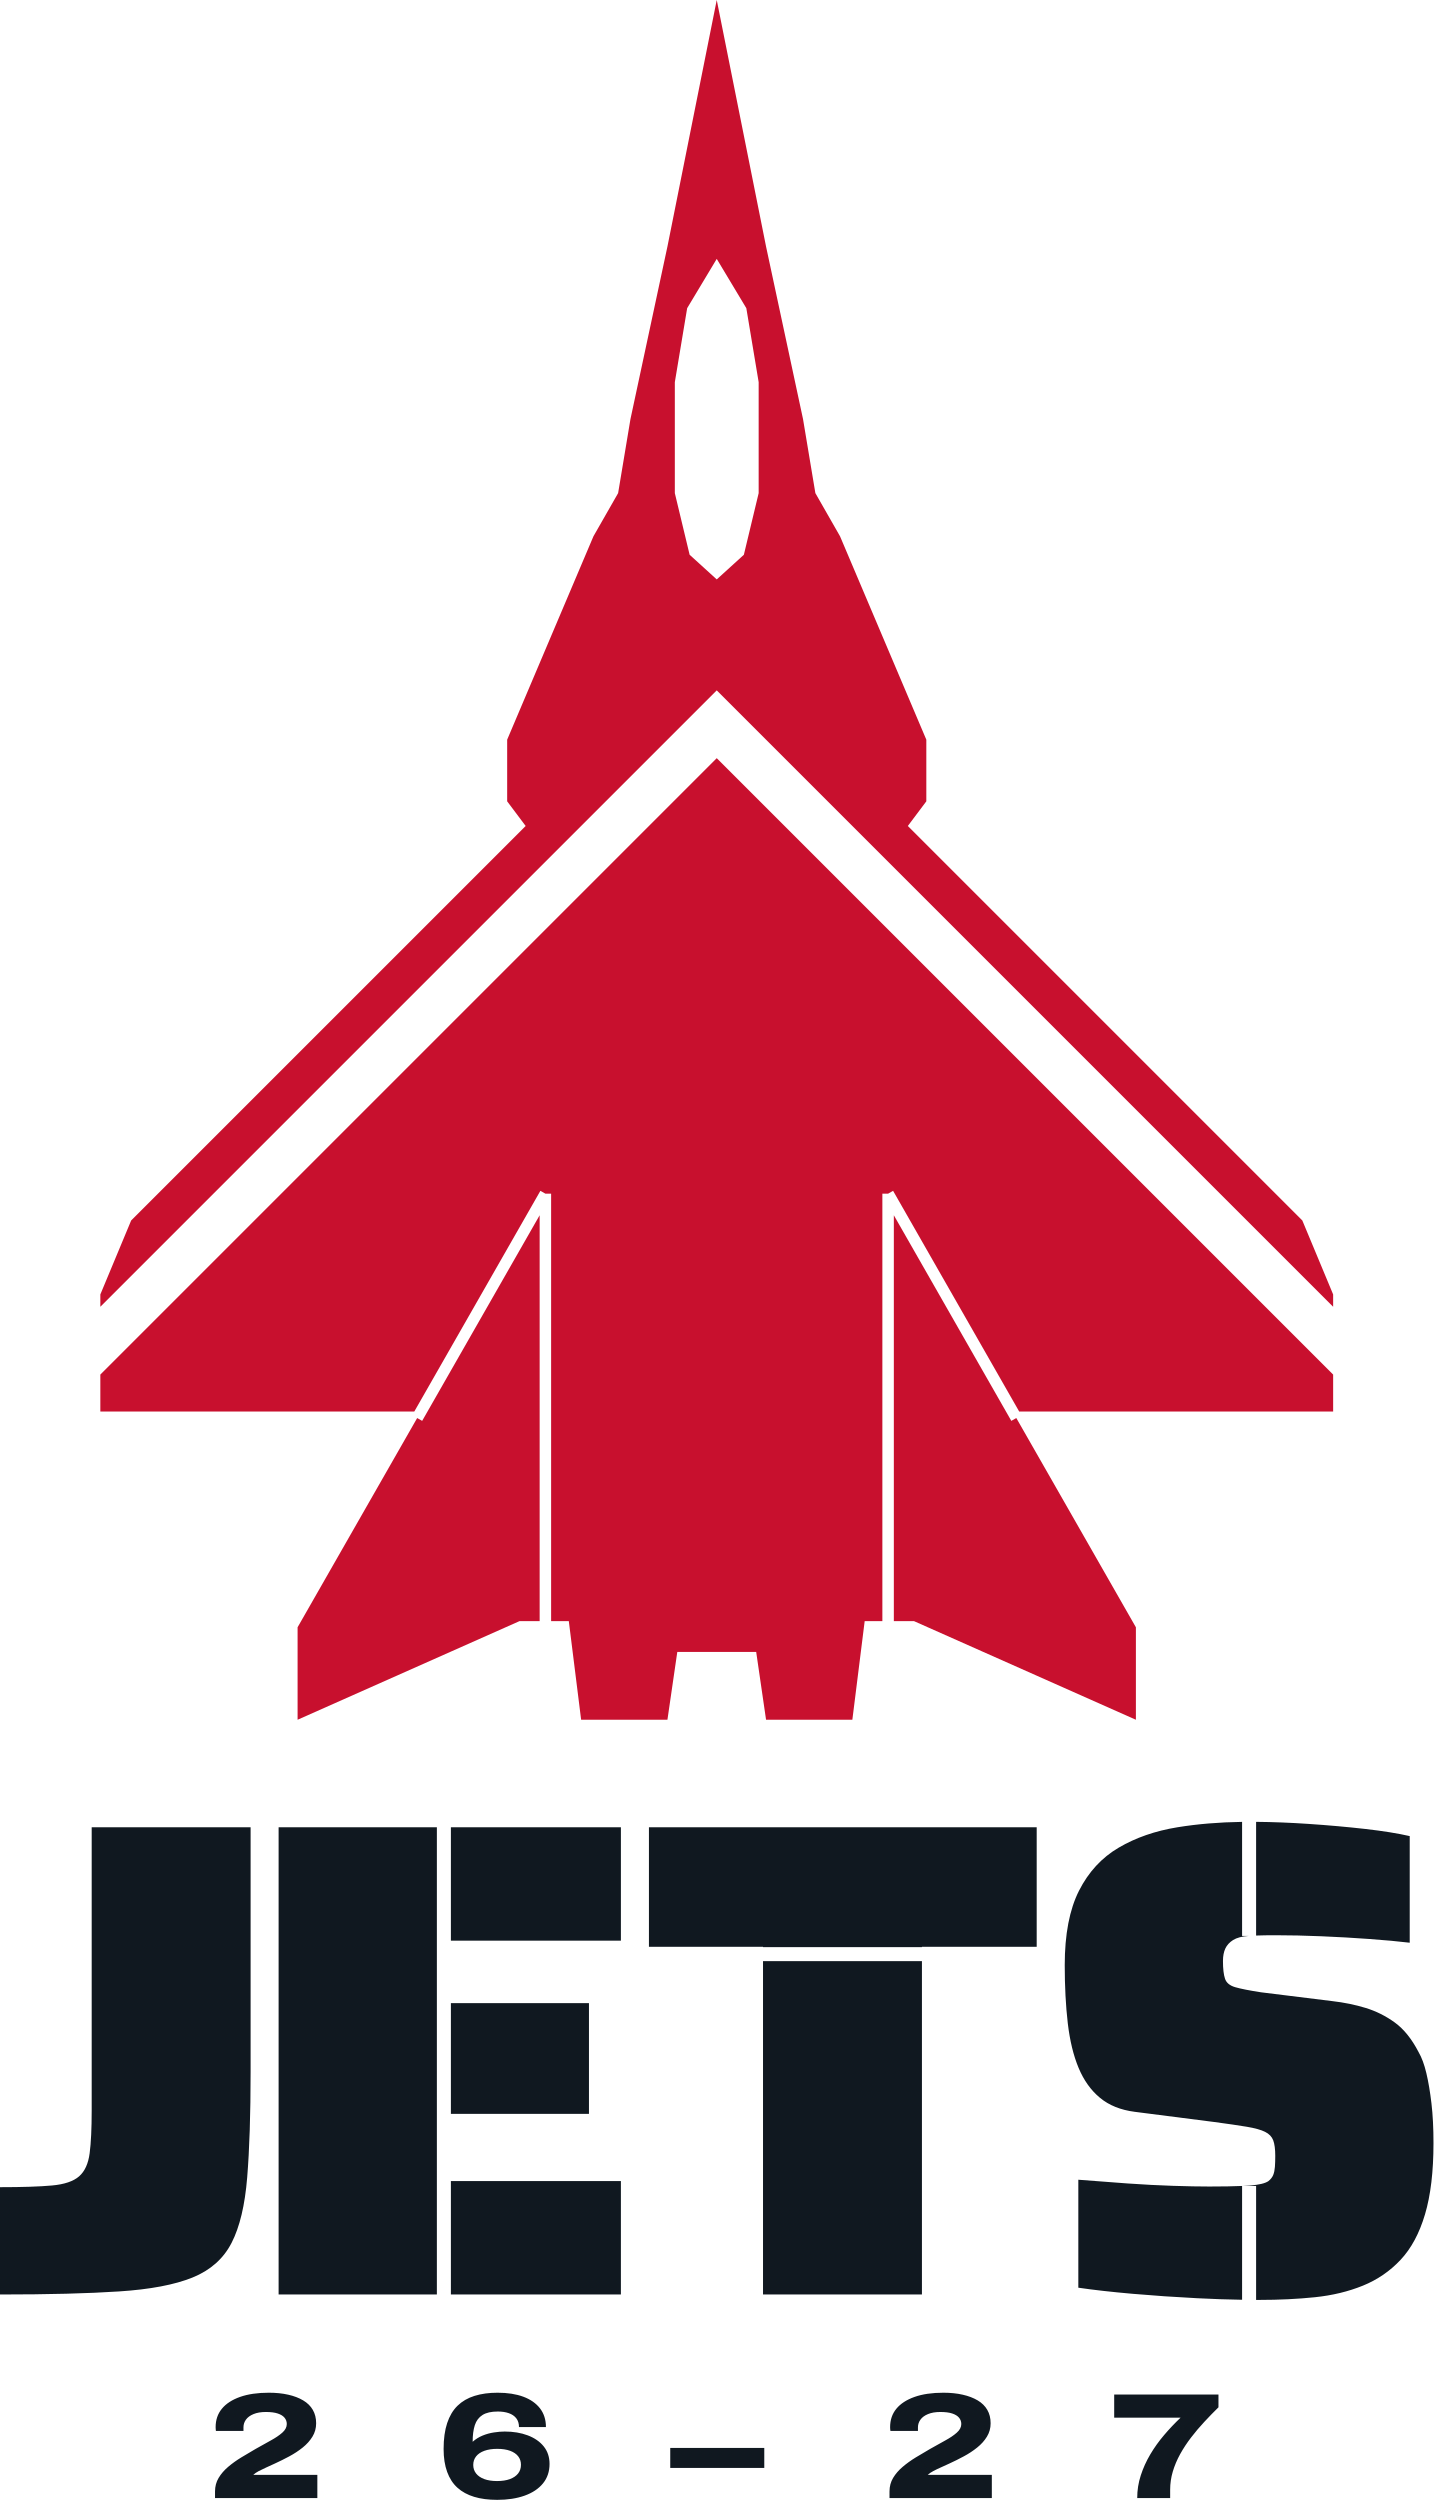
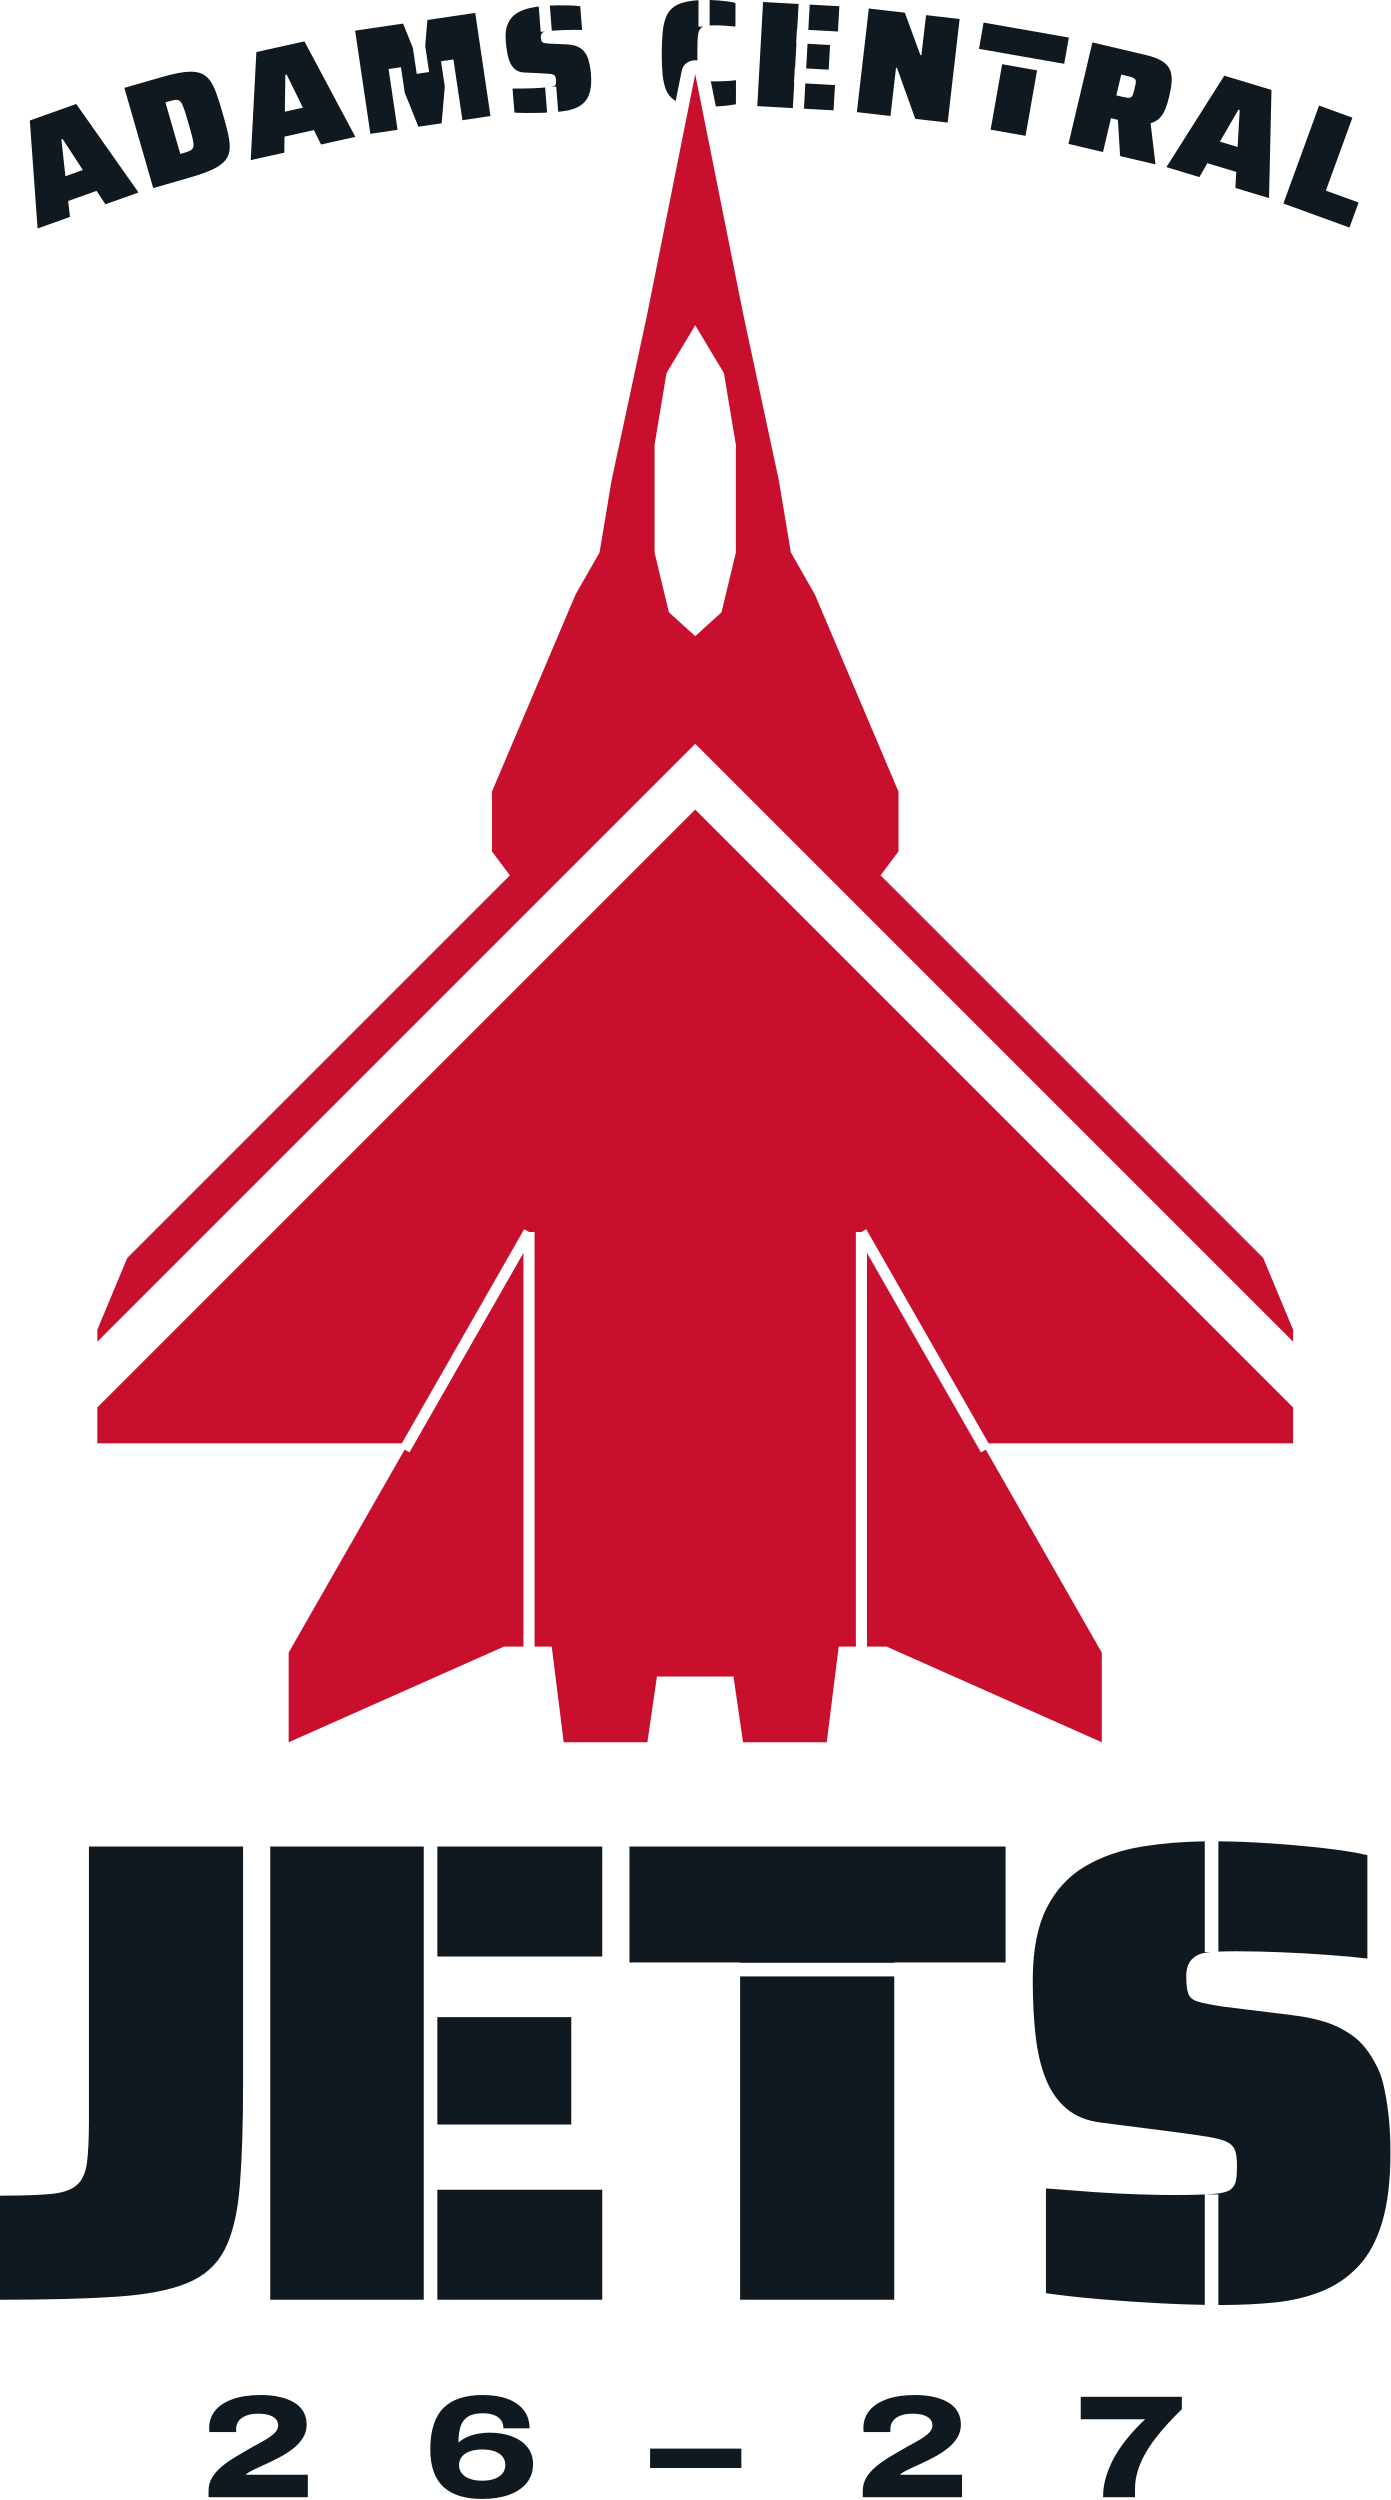
- <svg xmlns="http://www.w3.org/2000/svg" width="5in" height="8.72in" viewBox="0 0 500 872">
+ <svg xmlns="http://www.w3.org/2000/svg" width="5in" height="8.99in" viewBox="0 0 500 899">
+   <g id="ink-black">
+     <path fill="#101820" fill-rule="nonzero" d="M439.36 828.88Q449.55 828.88 458.67 827.94Q467.79 826.99 475.37 823.91Q482.95 820.83 488.51 814.91Q494.08 808.99 497.04 799.04Q500 789.09 500 774.17Q500 766.35 499.29 760.31Q498.58 754.27 497.51 749.77Q496.45 745.27 494.79 742.43Q491.24 735.56 486.5 732.12Q481.76 728.69 476.31 727.03Q470.86 725.37 464.71 724.66L439.83 721.58Q433.68 720.63 430.83 719.8Q427.99 718.97 427.28 716.84Q426.57 714.71 426.57 710.68Q426.57 708.08 427.4 706.3Q428.23 704.53 430.12 703.34Q432 702.17 435.49 701.93H433.24V662.14Q421.2 662.31 410.7 664.02Q399.09 665.92 390.21 671.13Q381.33 676.34 376.35 686.17Q371.38 696 371.38 712.11Q371.38 723.24 372.44 732.36Q373.51 741.48 376.23 747.99Q378.96 754.51 383.7 758.41Q388.43 762.32 395.78 763.27L423.49 766.82Q430.6 767.77 434.86 768.48Q439.12 769.19 441.26 770.26Q443.39 771.32 444.1 773.22Q444.81 775.11 444.81 778.67Q444.81 780.8 444.69 782.46Q444.57 784.11 444.1 785.3Q443.62 786.48 442.44 787.43Q440.78 788.62 436.04 788.97Q434.87 789.06 433.39 789.13H438.13V828.88Q438.75 828.88 439.36 828.88ZM0 826.99Q25.35 826.99 41.57 825.92Q57.8 824.86 67.15 821.07Q76.51 817.28 80.77 808.99Q85.04 800.7 86.22 786.13Q87.41 771.56 87.41 749.29V664.02H31.98V762.8Q31.98 772.27 31.27 777.72Q30.56 783.17 27.6 785.77Q24.63 788.38 18.12 788.97Q11.61 789.56 0 789.56ZM97.18 826.99H152.38V787.43H152.38V763.98H152.38V725.37H152.38V703.58H152.38V664.02H97.18ZM266.14 826.99H321.57V710.71H266.14ZM321.57 705.82V705.71H361.6V664.02H226.35V705.71H266.14V705.82ZM157.27 787.43V826.99H216.57V787.43ZM157.27 703.58H216.57V664.02H157.27ZM433.24 828.83V789.13Q428.83 789.33 421.83 789.33Q416.62 789.33 409.16 789.09Q401.7 788.85 393.29 788.26Q384.88 787.67 376.12 786.96V824.62Q384.17 825.8 395.07 826.75Q405.96 827.7 417.57 828.29Q425.76 828.71 433.24 828.83ZM438.13 701.79Q440.99 701.68 444.81 701.68Q452.39 701.68 460.92 702.04Q469.44 702.39 477.62 702.99Q485.79 703.58 491.71 704.29V667.1Q485.55 665.68 476.19 664.61Q466.84 663.55 456.3 662.84Q446.98 662.21 438.13 662.14ZM157.27 725.37V763.98H205.43V725.37ZM133.19 48.13 142.97 46.68 139.73 24.83 144.18 24.17 145.53 33.27 150.45 45.57 158.81 44.34 159.95 31.14 158.6 22.03 163.05 21.37 166.29 43.23 176.38 41.73 170.89 4.64 153.69 7.19 152.91 16.49 154.3 25.9 149.85 26.56 148.47 17.25 144.96 8.48 127.7 11.03ZM55.1 67.64 68.45 63.79Q73.48 62.34 76.5 60.9Q79.51 59.46 80.95 57.75Q82.38 56.03 82.57 53.73Q82.76 51.44 82.06 48.32Q81.36 45.2 80.12 40.91Q78.88 36.61 77.82 33.6Q76.75 30.59 75.37 28.75Q73.99 26.91 71.86 26.22Q69.73 25.53 66.41 25.92Q63.09 26.3 58.07 27.75L44.71 31.6ZM308.13 40.32 320.21 41.71 322.21 24.33 322.54 24.37 329.14 42.74 340.78 44.08 345.08 6.83 333.01 5.44 331.34 19.84 330.97 19.8 325.37 4.56 312.43 3.06ZM384.22 51.74 396.64 54.67 399.5 42.52 401.84 43.07Q401.92 43.09 401.99 43.11L402.79 56.12L415.52 59.12L413.75 44.31Q415.79 43.73 417.06 42.41Q418.32 41.08 419.1 39.11Q419.87 37.13 420.46 34.64Q421.18 31.56 421.33 29.16Q421.48 26.76 420.66 24.97Q419.85 23.18 417.77 21.91Q415.69 20.64 412.03 19.77L392.83 15.25ZM173.42 898.62Q178.87 898.62 182.99 897.15Q187.11 895.68 189.4 892.87Q191.68 890.06 191.68 886.08Q191.68 882.51 189.66 879.99Q187.64 877.47 184.09 876.13Q180.55 874.79 176.04 874.79Q174.31 874.79 172.26 875.11Q170.21 875.42 168.3 876.21Q166.38 877 164.86 878.36Q164.86 874.9 165.62 872.56Q166.38 870.23 168.3 869.02Q170.21 867.81 173.63 867.81Q175.83 867.81 177.48 868.39Q179.14 868.97 180.08 870.18Q181.02 871.38 181.02 873.22H190.42Q190.42 869.39 188.35 866.71Q186.27 864.04 182.52 862.64Q178.77 861.25 173.57 861.25Q169.01 861.25 165.49 862.36Q161.98 863.46 159.59 865.79Q157.2 868.13 155.97 871.85Q154.73 875.58 154.73 880.88Q154.73 885.5 155.97 888.88Q157.2 892.27 159.56 894.39Q161.92 896.52 165.39 897.57Q168.85 898.62 173.42 898.62ZM419.45 60.1 431.3 63.68 434.17 58.68 444.56 61.82 444.24 67.59 456.34 71.24 457.22 32.33 440.26 27.21ZM90.16 57.58 102.24 54.9 102.3 49.14 112.89 46.78 115.44 51.97 127.78 49.22 109.48 14.88 92.19 18.72ZM13.51 82.16 25.17 78 24.51 72.28 34.73 68.63 37.9 73.46 49.81 69.22 27.41 37.39 10.72 43.34ZM75 897.99H110.69V889.91H88.33Q89.06 889.22 90.24 888.6Q91.43 887.97 92.9 887.31Q94.36 886.65 95.83 885.97Q98.35 884.82 100.9 883.45Q103.44 882.09 105.57 880.38Q107.69 878.68 108.98 876.58Q110.27 874.48 110.27 871.91Q110.27 869.23 109.11 867.24Q107.96 865.24 105.75 863.93Q103.55 862.62 100.53 861.94Q97.51 861.25 93.79 861.25Q87.86 861.25 83.71 862.72Q79.57 864.19 77.39 866.84Q75.21 869.49 75.21 873.27Q75.21 873.64 75.24 873.93Q75.26 874.22 75.31 874.58H84.92V873.32Q84.92 871.85 85.78 870.65Q86.65 869.44 88.41 868.71Q90.17 867.97 92.74 867.97Q95.31 867.97 96.88 868.5Q98.46 869.02 99.24 869.97Q100.03 870.91 100.03 872.17Q100.03 873.8 98.46 875.19Q96.88 876.58 94.42 877.92Q91.95 879.25 89.12 880.88Q86.65 882.3 84.16 883.82Q81.66 885.34 79.59 887.1Q77.52 888.86 76.26 890.96Q75 893.06 75 895.68ZM310.26 897.99H345.95V889.91H323.59Q324.33 889.22 325.51 888.6Q326.69 887.97 328.16 887.31Q329.63 886.65 331.1 885.97Q333.62 884.82 336.16 883.45Q338.71 882.09 340.83 880.38Q342.96 878.68 344.24 876.58Q345.53 874.48 345.53 871.91Q345.53 869.23 344.37 867.24Q343.22 865.24 341.02 863.93Q338.81 862.62 335.79 861.94Q332.78 861.25 329.05 861.25Q323.12 861.25 318.98 862.72Q314.83 864.19 312.65 866.84Q310.47 869.49 310.47 873.27Q310.47 873.64 310.5 873.93Q310.53 874.22 310.58 874.58H320.18V873.32Q320.18 871.85 321.05 870.65Q321.91 869.44 323.67 868.71Q325.43 867.97 328 867.97Q330.57 867.97 332.15 868.5Q333.72 869.02 334.51 869.97Q335.3 870.91 335.3 872.17Q335.3 873.8 333.72 875.19Q332.15 876.58 329.68 877.92Q327.21 879.25 324.38 880.88Q321.91 882.3 319.42 883.82Q316.93 885.34 314.86 887.1Q312.78 888.86 311.52 890.96Q310.26 893.06 310.26 895.68ZM461.51 73.18 485.27 81.84 488.55 72.83 476.78 68.54 486.33 42.32 474.35 37.95ZM396.66 897.99H408.15V895.05Q408.15 891.85 409.07 888.75Q409.99 885.66 411.64 882.67Q413.3 879.67 415.45 876.87Q417.6 874.06 420.07 871.41Q422.53 868.76 425 866.34V861.88H388.63V869.97H411.78Q408.78 872.8 406.06 876Q403.33 879.2 401.23 882.74Q399.13 886.29 397.9 890.09Q396.66 893.9 396.66 897.99ZM193.72 2.34Q191.76 2.59 190.01 3.02Q187.38 3.66 185.44 5.02Q183.5 6.38 182.54 8.72Q181.57 11.07 181.87 14.76Q182.07 17.32 182.48 19.39Q182.89 21.46 183.63 22.91Q184.37 24.35 185.53 25.16Q186.69 25.97 188.39 26.06L194.81 26.37Q196.46 26.46 197.45 26.54Q198.44 26.63 198.95 26.83Q199.46 27.04 199.66 27.46Q199.85 27.88 199.92 28.7Q199.96 29.19 199.96 29.57Q199.96 29.95 199.88 30.23Q199.79 30.51 199.53 30.75Q199.18 31.05 198.1 31.22Q198.01 31.23 197.92 31.25L200.01 31.08L200.73 40.21Q202.44 40.03 203.99 39.75Q206.07 39.36 207.75 38.52Q209.43 37.68 210.6 36.22Q211.77 34.76 212.27 32.42Q212.77 30.09 212.5 26.66Q212.36 24.87 212.08 23.5Q211.81 22.12 211.48 21.11Q211.16 20.1 210.73 19.48Q209.79 17.97 208.64 17.26Q207.49 16.56 206.21 16.28Q204.93 16 203.5 15.95L197.74 15.69Q196.31 15.59 195.64 15.45Q194.98 15.31 194.78 14.83Q194.57 14.36 194.5 13.43Q194.45 12.84 194.61 12.41Q194.77 11.99 195.18 11.69Q195.49 11.46 196.01 11.33L194.44 11.46ZM272.32 38.16 285.11 38.87 285.61 29.78 285.51 29.77 285.81 24.39 285.91 24.39 286.4 15.52 286.3 15.52 286.58 10.51 286.68 10.51 287.18 1.43 274.4 0.72ZM245.1 25.69Q245.75 22.42 249.02 21.77Q249.93 21.59 250.78 21.72Q250.76 20.56 250.77 19.17Q250.77 16.39 250.83 14.57Q250.89 12.74 251.19 11.65Q251.49 10.56 252.2 9.99Q252.49 9.75 252.87 9.59L251.17 9.59L251.19 0.07Q248.85 0.21 247.04 0.58Q244.09 1.17 242.27 2.5Q240.44 3.84 239.53 6.04Q238.63 8.25 238.3 11.49Q237.97 14.73 237.96 19.15Q237.95 23.56 238.27 26.81Q238.59 30.05 239.49 32.26Q240.39 34.47 242.21 35.81Q242.57 36.07 242.97 36.31ZM356.23 46.63 368.79 48.84 372.93 25.3 360.37 23.09ZM373.62 21.36 373.62 21.35 382.69 22.94 384.36 13.5 353.7 8.11 352.04 17.56 361.06 19.14 361.06 19.15ZM233.78 887.49H266.58V880.51H233.78ZM173.36 892.06Q170.79 892.06 168.93 891.38Q167.07 890.69 166.07 889.43Q165.07 888.18 165.07 886.44Q165.07 884.71 166.07 883.45Q167.07 882.19 168.95 881.51Q170.84 880.83 173.42 880.83Q176.09 880.83 177.93 881.51Q179.77 882.19 180.74 883.43Q181.71 884.66 181.71 886.39Q181.71 888.18 180.71 889.43Q179.71 890.69 177.85 891.38Q175.99 892.06 173.36 892.06ZM64.83 55.36 59.49 36.82 60.74 36.45Q62.05 36.08 62.92 35.94Q63.79 35.8 64.4 36.14Q65 36.47 65.47 37.42Q65.94 38.36 66.49 40.07Q67.04 41.79 67.83 44.51Q68.6 47.18 69.04 48.9Q69.48 50.61 69.58 51.66Q69.68 52.71 69.34 53.29Q69 53.87 68.2 54.25Q67.4 54.62 66.09 55ZM196.74 40.49 196.03 31.46Q195.48 31.51 194.84 31.56Q193.65 31.65 191.93 31.74Q190.21 31.82 188.28 31.83Q186.34 31.85 184.31 31.85L185 40.49Q186.87 40.61 189.38 40.63Q191.9 40.65 194.57 40.58Q195.69 40.54 196.74 40.49ZM289.6 30 289.1 39.09 299.75 39.68 300.26 30.59ZM290.67 10.74 301.32 11.33 301.83 2.24 291.17 1.65ZM198.42 11.05Q198.47 11.04 198.52 11.04Q200.26 10.9 202.22 10.83Q204.18 10.75 206.07 10.74Q207.96 10.73 209.33 10.78L208.65 2.25Q207.21 2.04 205.05 1.96Q202.88 1.89 200.45 1.92Q199.05 1.93 197.71 2ZM255.18 9.16Q256.11 9.1 257.32 9.1Q257.87 9.1 258.69 9.13Q259.51 9.16 260.89 9.27Q262.28 9.38 264.46 9.55L264.48 1.04Q263.23 0.71 261.51 0.49Q259.79 0.27 257.94 0.13Q256.53 0.03 255.19 0ZM290.39 15.74 289.9 24.61 298 25.06 298.49 16.19ZM257.42 38.29Q257.7 38.28 257.98 38.26Q259.89 38.15 261.66 37.94Q263.44 37.72 264.64 37.51L264.65 28.84Q263.07 29.06 261 29.16Q258.93 29.27 257.29 29.27Q256.37 29.26 255.61 29.23ZM438.68 50.93 445.33 39.45 445.8 39.59 445.04 52.85ZM23.53 63.37 22.07 50.17 22.53 50.01 29.8 61.13ZM102.43 40.17 102.61 26.9 103.08 26.79 108.92 38.73ZM401.44 34.3 403.2 26.82 405.38 27.33Q406.71 27.65 407.39 27.95Q408.08 28.25 408.31 28.69Q408.54 29.14 408.42 29.9Q408.29 30.65 407.99 31.92Q407.68 33.25 407.39 34Q407.11 34.74 406.65 35Q406.2 35.25 405.49 35.17Q404.78 35.09 403.67 34.83Z" />
+   </g>
  <g id="ink-jets-red">
-     <path fill="#C8102E" fill-rule="nonzero" d="M311.51 415.36 355.5 492.35H465V479.45L250 264.45L35 479.45V492.35H144.5L188.49 415.36L190.23 416.35H192.23V565.45H198.4L202.7 599.85H232.8L236.24 576.2H263.76L267.2 599.85H297.3L301.6 565.45H307.77V416.35H309.77ZM250 0 232.8 86 219.9 146.2 215.6 172 207 187.05 176.9 258V279.5L183.35 288.1L45.75 425.7L35 451.5V455.8L250 240.8L465 455.8V451.5L454.25 425.7L316.65 288.1L323.1 279.5V258L293 187.05L284.4 172L280.1 146.2L267.2 86ZM354.49 494.61 352.75 495.6 311.77 423.88V565.45H318.8L396.2 599.85V567.6ZM188.23 423.88 147.25 495.6 145.51 494.61 103.8 567.6V599.85L181.2 565.45H188.23ZM250 90.3 260.32 107.5 264.62 133.3V172L259.46 193.5L250 202.1L240.54 193.5L235.38 172V133.3L239.68 107.5Z" />
-   </g>
-   <g id="ink-black">
-     <path fill="#101820" fill-rule="nonzero" d="M439.36 802.21Q449.55 802.21 458.67 801.27Q467.79 800.32 475.37 797.24Q482.95 794.16 488.51 788.24Q494.08 782.32 497.04 772.37Q500 762.42 500 747.5Q500 739.68 499.29 733.64Q498.58 727.6 497.51 723.1Q496.45 718.6 494.79 715.75Q491.24 708.89 486.5 705.45Q481.76 702.02 476.31 700.36Q470.86 698.7 464.71 697.99L439.83 694.91Q433.68 693.96 430.83 693.13Q427.99 692.3 427.28 690.17Q426.57 688.04 426.57 684.01Q426.57 681.41 427.4 679.63Q428.23 677.86 430.12 676.67Q432 675.5 435.49 675.26H433.24V635.47Q421.2 635.64 410.7 637.35Q399.09 639.24 390.21 644.46Q381.33 649.67 376.35 659.5Q371.38 669.33 371.38 685.44Q371.38 696.57 372.44 705.69Q373.51 714.81 376.23 721.32Q378.96 727.84 383.7 731.74Q388.43 735.65 395.78 736.6L423.49 740.15Q430.6 741.1 434.86 741.81Q439.12 742.52 441.26 743.59Q443.39 744.65 444.1 746.55Q444.81 748.44 444.81 752Q444.81 754.13 444.69 755.79Q444.57 757.44 444.1 758.63Q443.62 759.81 442.44 760.76Q440.78 761.94 436.04 762.3Q434.87 762.39 433.39 762.46H438.13V802.21Q438.75 802.21 439.36 802.21ZM0 800.32Q25.35 800.32 41.57 799.25Q57.8 798.19 67.15 794.4Q76.51 790.61 80.77 782.32Q85.04 774.03 86.22 759.46Q87.41 744.89 87.41 722.62V637.35H31.98V736.13Q31.98 745.6 31.27 751.05Q30.56 756.5 27.6 759.1Q24.63 761.71 18.12 762.3Q11.61 762.89 0 762.89ZM97.18 800.32H152.38V760.76H152.38V737.31H152.38V698.7H152.38V676.91H152.38V637.35H97.18ZM266.14 800.32H321.57V684.04H266.14ZM321.57 679.15V679.04H361.6V637.35H226.35V679.04H266.14V679.15ZM157.27 676.91H216.57V637.35H157.27ZM157.27 760.76V800.32H216.57V760.76ZM433.24 802.16V762.46Q428.83 762.66 421.83 762.66Q416.62 762.66 409.16 762.42Q401.7 762.18 393.29 761.59Q384.88 761 376.12 760.29V797.95Q384.17 799.13 395.07 800.08Q405.96 801.03 417.57 801.62Q425.76 802.04 433.24 802.16ZM438.13 675.12Q440.99 675.01 444.81 675.01Q452.39 675.01 460.92 675.37Q469.44 675.72 477.62 676.32Q485.79 676.91 491.71 677.62V640.43Q485.55 639.01 476.19 637.94Q466.84 636.88 456.3 636.17Q446.98 635.54 438.13 635.46ZM157.27 698.7V737.31H205.43V698.7ZM173.42 871.95Q178.87 871.95 182.99 870.48Q187.11 869.01 189.4 866.2Q191.68 863.39 191.68 859.41Q191.68 855.84 189.66 853.32Q187.64 850.8 184.09 849.46Q180.55 848.12 176.04 848.12Q174.31 848.12 172.26 848.44Q170.21 848.75 168.3 849.54Q166.38 850.33 164.86 851.69Q164.86 848.23 165.62 845.89Q166.38 843.56 168.3 842.35Q170.21 841.14 173.63 841.14Q175.83 841.14 177.48 841.72Q179.14 842.3 180.08 843.5Q181.02 844.71 181.02 846.55H190.42Q190.42 842.72 188.35 840.04Q186.27 837.36 182.52 835.97Q178.77 834.58 173.57 834.58Q169.01 834.58 165.49 835.69Q161.98 836.79 159.59 839.12Q157.2 841.46 155.97 845.18Q154.73 848.91 154.73 854.21Q154.73 858.83 155.97 862.21Q157.2 865.6 159.56 867.72Q161.92 869.85 165.39 870.9Q168.85 871.95 173.42 871.95ZM75 871.32H110.69V863.24H88.33Q89.06 862.55 90.24 861.92Q91.43 861.29 92.9 860.64Q94.36 859.98 95.83 859.3Q98.35 858.15 100.9 856.78Q103.44 855.42 105.57 853.71Q107.69 852.01 108.98 849.91Q110.27 847.81 110.27 845.24Q110.27 842.56 109.11 840.57Q107.96 838.57 105.75 837.26Q103.55 835.95 100.53 835.27Q97.51 834.58 93.79 834.58Q87.86 834.58 83.71 836.05Q79.57 837.52 77.39 840.17Q75.21 842.82 75.21 846.6Q75.21 846.97 75.24 847.26Q75.26 847.55 75.31 847.91H84.92V846.65Q84.92 845.18 85.78 843.98Q86.65 842.77 88.41 842.04Q90.17 841.3 92.74 841.3Q95.31 841.3 96.88 841.83Q98.46 842.35 99.24 843.29Q100.03 844.24 100.03 845.5Q100.03 847.13 98.46 848.52Q96.88 849.91 94.42 851.25Q91.95 852.58 89.12 854.21Q86.65 855.63 84.16 857.15Q81.66 858.67 79.59 860.43Q77.52 862.19 76.26 864.29Q75 866.39 75 869.01ZM310.26 871.32H345.95V863.24H323.59Q324.33 862.55 325.51 861.92Q326.69 861.29 328.16 860.64Q329.63 859.98 331.1 859.3Q333.62 858.15 336.16 856.78Q338.71 855.42 340.83 853.71Q342.96 852.01 344.24 849.91Q345.53 847.81 345.53 845.24Q345.53 842.56 344.37 840.57Q343.22 838.57 341.02 837.26Q338.81 835.95 335.79 835.27Q332.78 834.58 329.05 834.58Q323.12 834.58 318.98 836.05Q314.83 837.52 312.65 840.17Q310.47 842.82 310.47 846.6Q310.47 846.97 310.5 847.26Q310.53 847.55 310.58 847.91H320.18V846.65Q320.18 845.18 321.05 843.98Q321.91 842.77 323.67 842.04Q325.43 841.3 328 841.3Q330.57 841.3 332.15 841.83Q333.72 842.35 334.51 843.29Q335.3 844.24 335.3 845.5Q335.3 847.13 333.72 848.52Q332.15 849.91 329.68 851.25Q327.21 852.58 324.38 854.21Q321.91 855.63 319.42 857.15Q316.93 858.67 314.86 860.43Q312.78 862.19 311.52 864.29Q310.26 866.39 310.26 869.01ZM396.66 871.32H408.15V868.38Q408.15 865.18 409.07 862.08Q409.99 858.99 411.64 855.99Q413.3 853 415.45 850.2Q417.6 847.39 420.07 844.74Q422.53 842.09 425 839.67V835.21H388.63V843.29H411.78Q408.78 846.13 406.06 849.33Q403.33 852.53 401.23 856.07Q399.13 859.62 397.9 863.42Q396.66 867.22 396.66 871.32ZM233.78 860.82H266.58V853.84H233.78ZM173.36 865.39Q170.79 865.39 168.93 864.71Q167.07 864.02 166.07 862.76Q165.07 861.5 165.07 859.77Q165.07 858.04 166.07 856.78Q167.07 855.52 168.95 854.84Q170.84 854.16 173.42 854.16Q176.09 854.16 177.93 854.84Q179.77 855.52 180.74 856.76Q181.71 857.99 181.71 859.72Q181.71 861.5 180.71 862.76Q179.71 864.02 177.85 864.71Q175.99 865.39 173.36 865.39Z" />
+     <path fill="#C8102E" fill-rule="nonzero" d="M311.51 442.03 355.5 519.02H465V506.12L250 291.12L35 506.12V519.02H144.5L188.49 442.03L190.23 443.02H192.23V592.12H198.4L202.7 626.52H232.8L236.24 602.87H263.76L267.2 626.52H297.3L301.6 592.12H307.77V443.02H309.77ZM250 26.67 232.8 112.67 219.9 172.87 215.6 198.67 207 213.72 176.9 284.67V306.17L183.35 314.77L45.75 452.37L35 478.17V482.47L250 267.47L465 482.47V478.17L454.25 452.37L316.65 314.77L323.1 306.17V284.67L293 213.72L284.4 198.67L280.1 172.87L267.2 112.67ZM188.23 450.55 147.25 522.27 145.51 521.28 103.8 594.27V626.52L181.2 592.12H188.23ZM354.49 521.28 352.75 522.27 311.77 450.55V592.12H318.8L396.2 626.52V594.27ZM250 116.97 260.32 134.17 264.62 159.97V198.67L259.46 220.17L250 228.77L240.54 220.17L235.38 198.67V159.97L239.68 134.17Z" />
  </g>
</svg>
